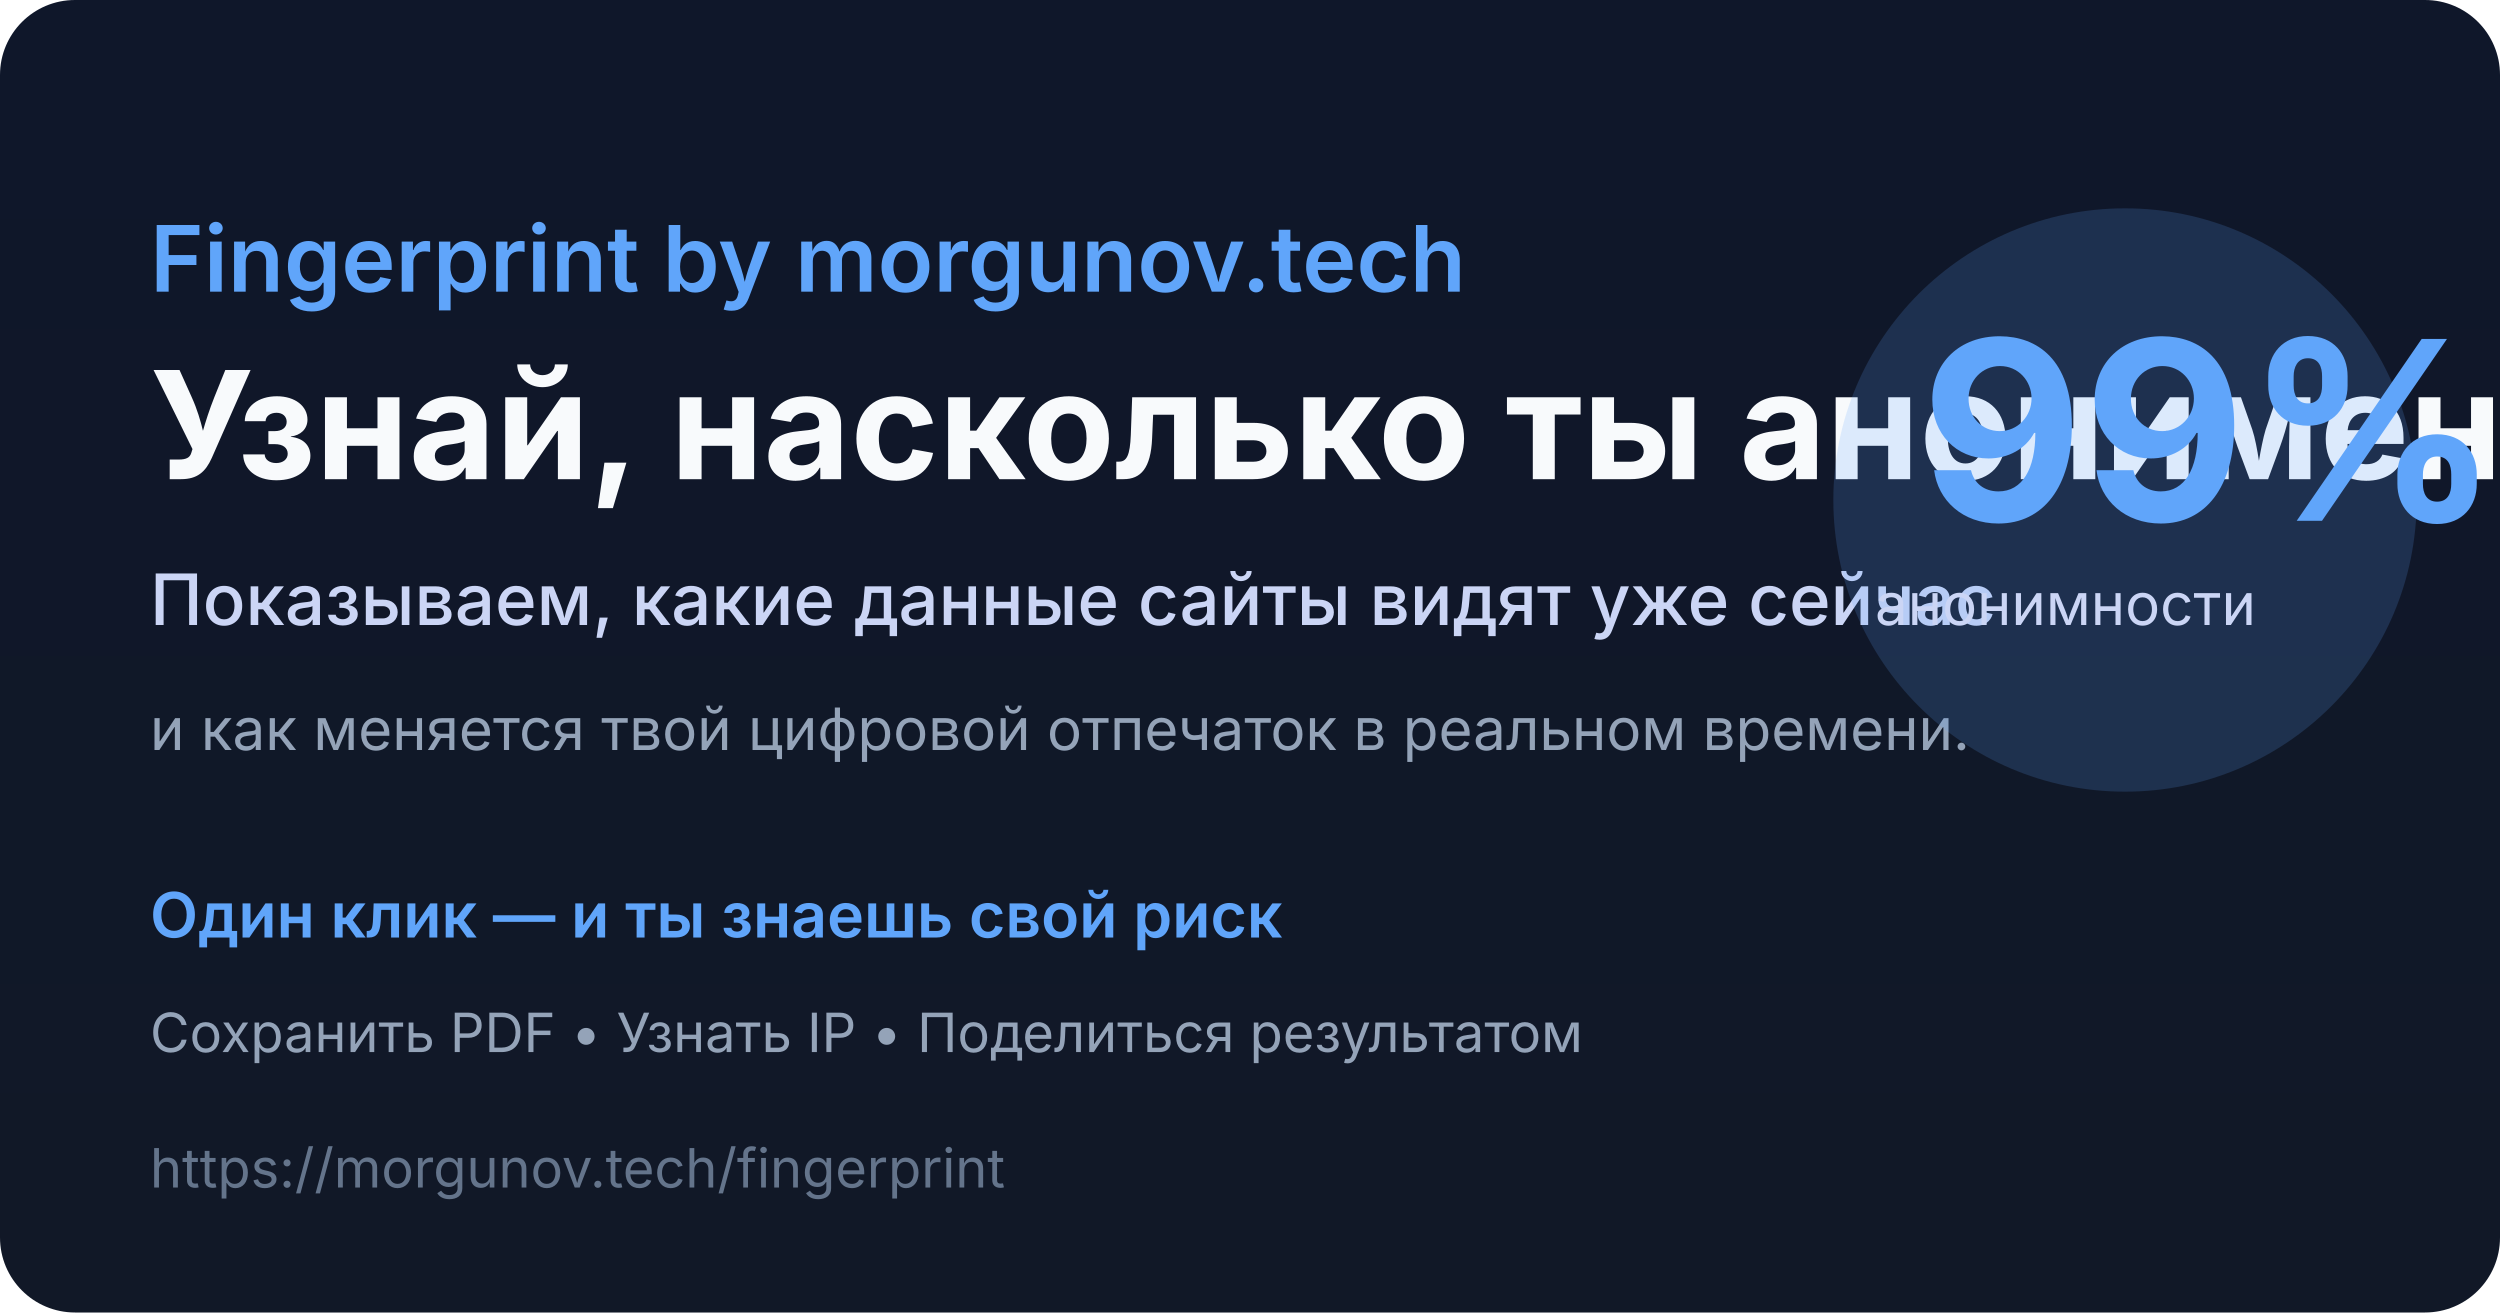
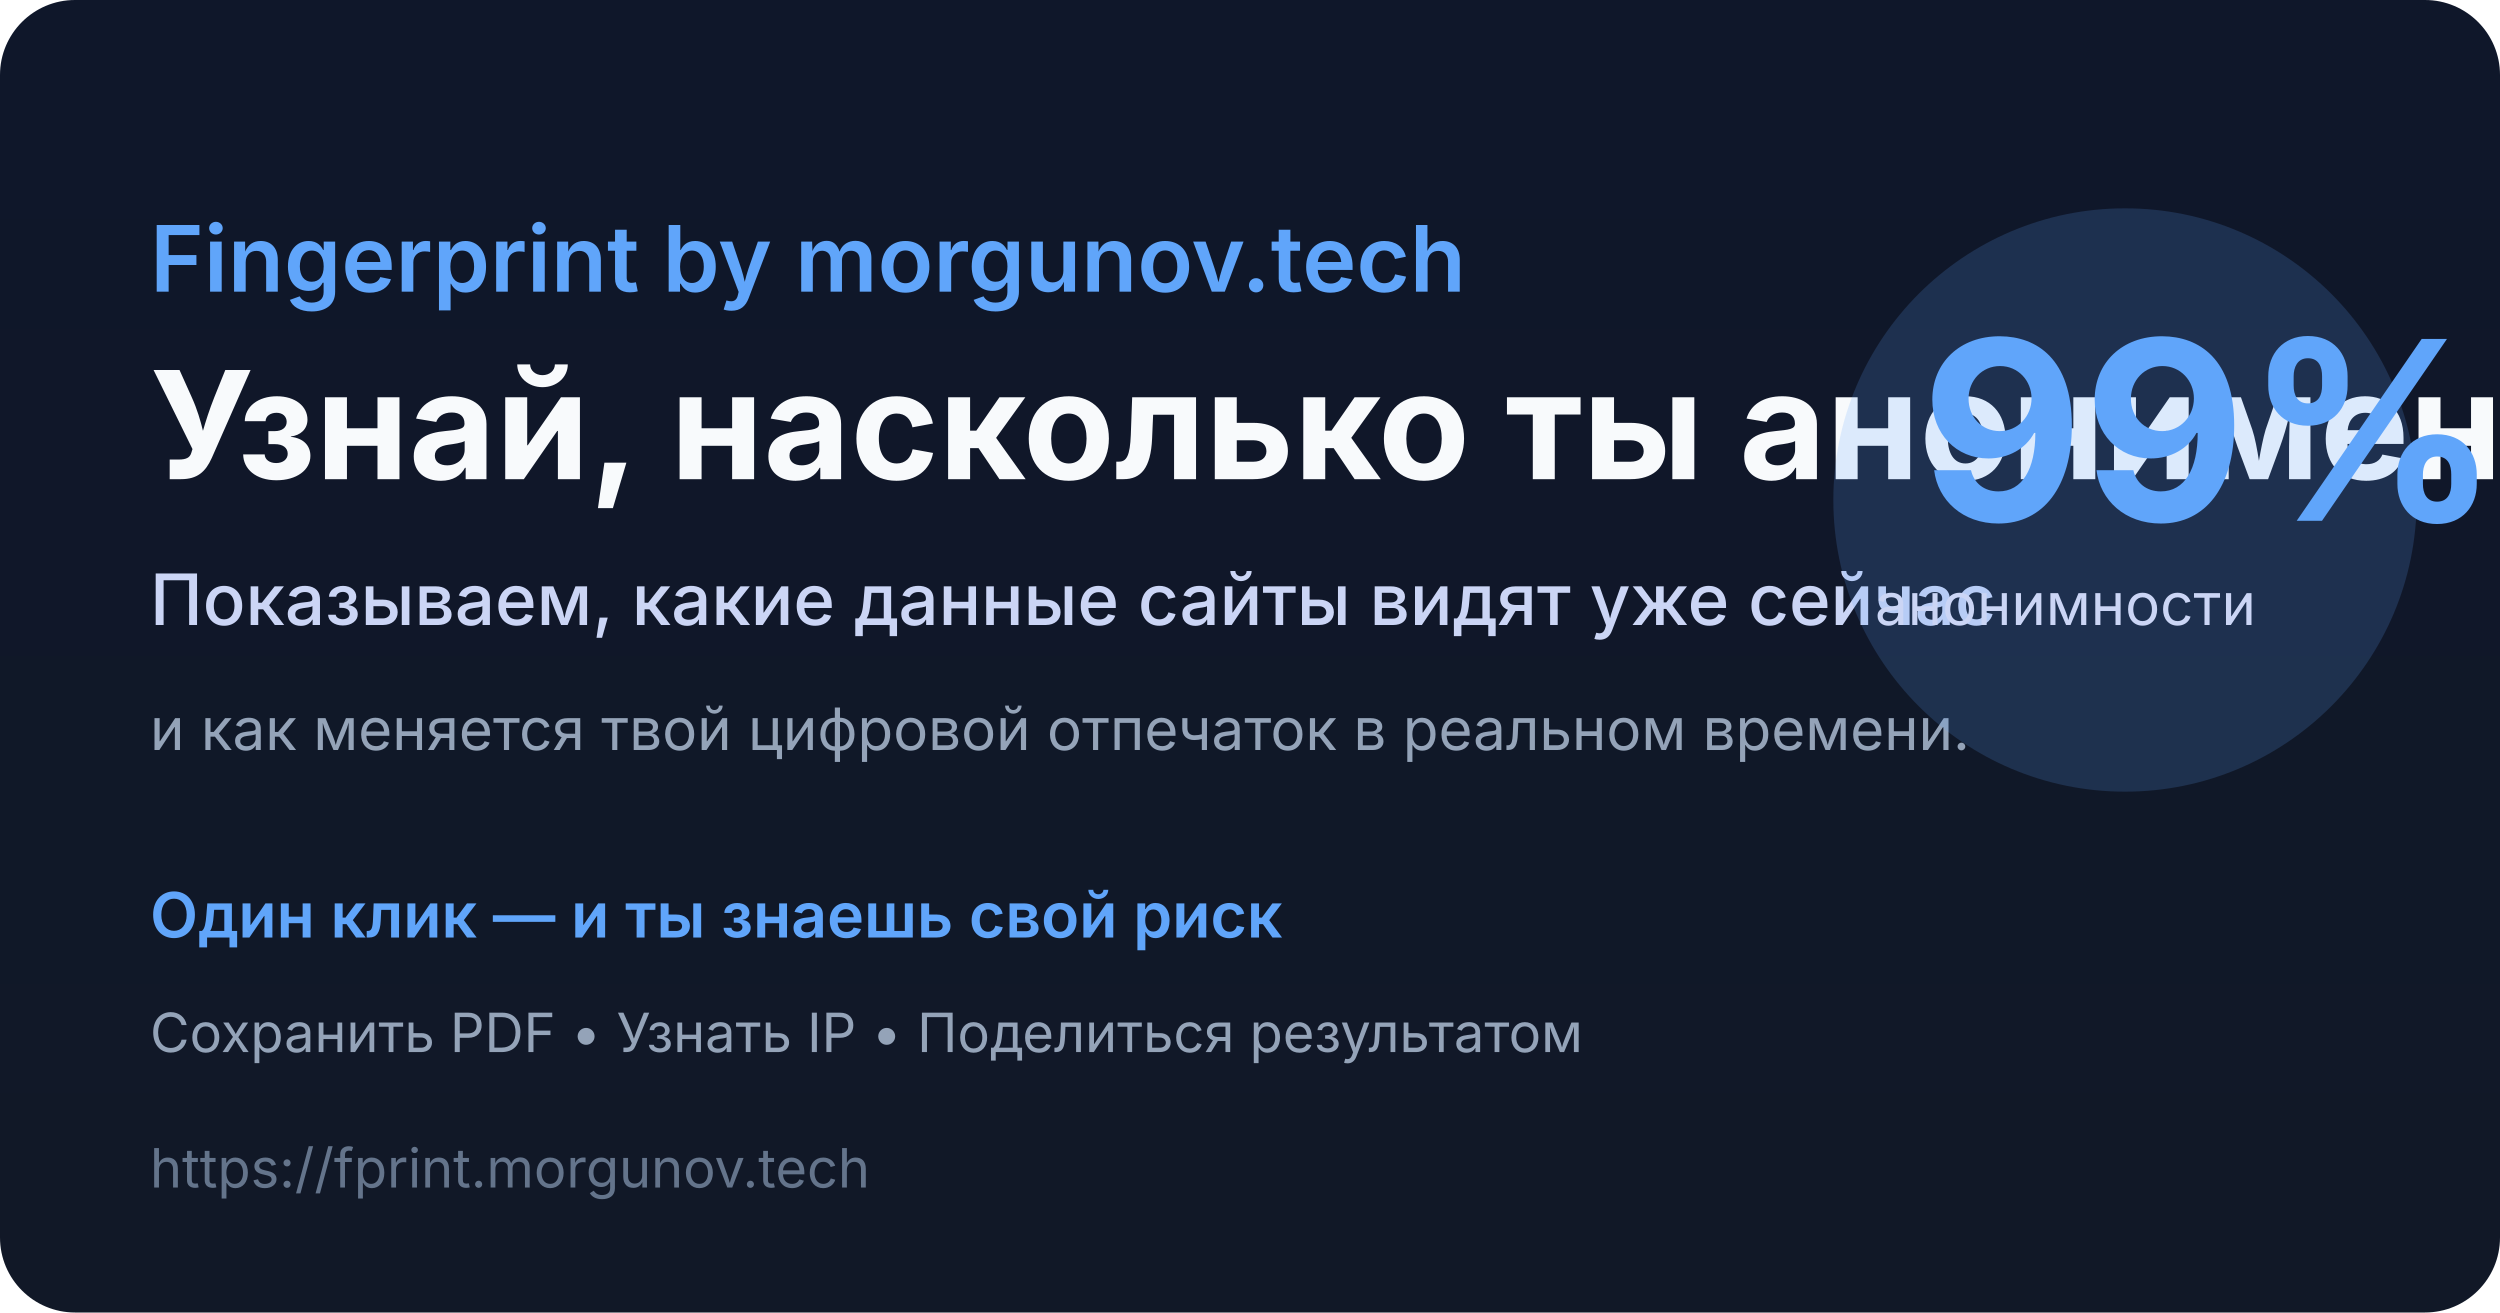
<svg xmlns="http://www.w3.org/2000/svg" width="1200" height="630" viewBox="0 0 1200 630" fill="none">
  <defs>
    <linearGradient id="bg" x1="0" y1="0" x2="0" y2="1">
      <stop offset="0" stop-color="#0f172a" />
      <stop offset="1" stop-color="#111827" />
    </linearGradient>
  </defs>
  <rect width="1200" height="630" rx="36" fill="url(#bg)" />
  <text x="72" y="140" fill="#60a5fa" font-family="'Inter','Segoe UI',sans-serif" font-size="44" font-weight="600">Fingerprint by morgunov.tech</text>
  <text x="72" y="230" fill="#f8fafc" font-family="'Inter','Segoe UI',sans-serif" font-size="72" font-weight="700">Узнай, насколько ты анонимен</text>
  <text x="72" y="300" fill="#cbd5f5" font-family="'Inter','Segoe UI',sans-serif" font-size="34" font-weight="500">Показываем, какие данные сайты видят уже сейчас</text>
  <text x="72" y="360" fill="#94a3b8" font-family="'Inter','Segoe UI',sans-serif" font-size="28">и как меняется твой цифровой отпечаток в реальном времени.</text>
  <g>
    <circle cx="1020" cy="240" r="140" fill="rgba(96,165,250,0.18)" />
    <text x="922" y="250" fill="#60a5fa" font-family="'Inter','Segoe UI',sans-serif" font-size="120" font-weight="700">99%</text>
    <text x="900" y="300" fill="#cbd5f5" font-family="'Inter','Segoe UI',sans-serif" font-size="28">анонимности</text>
  </g>
  <text x="72" y="450" fill="#60a5fa" font-family="'Inter','Segoe UI',sans-serif" font-size="30" font-weight="600">Один клик — и ты знаешь свой риск</text>
  <text x="72" y="505" fill="#94a3b8" font-family="'Inter','Segoe UI',sans-serif" font-size="26">Сохранить PDF • Узнать IP • Поделиться результатом</text>
-   <text x="72" y="570" fill="#64748b" font-family="'Inter','Segoe UI',sans-serif" font-size="26">https://morgunov.tech/fingerprint</text>
+   <text x="72" y="570" fill="#64748b" font-family="'Inter','Segoe UI',sans-serif" font-size="26">https://fprint.morgunov.tech</text>
</svg>
